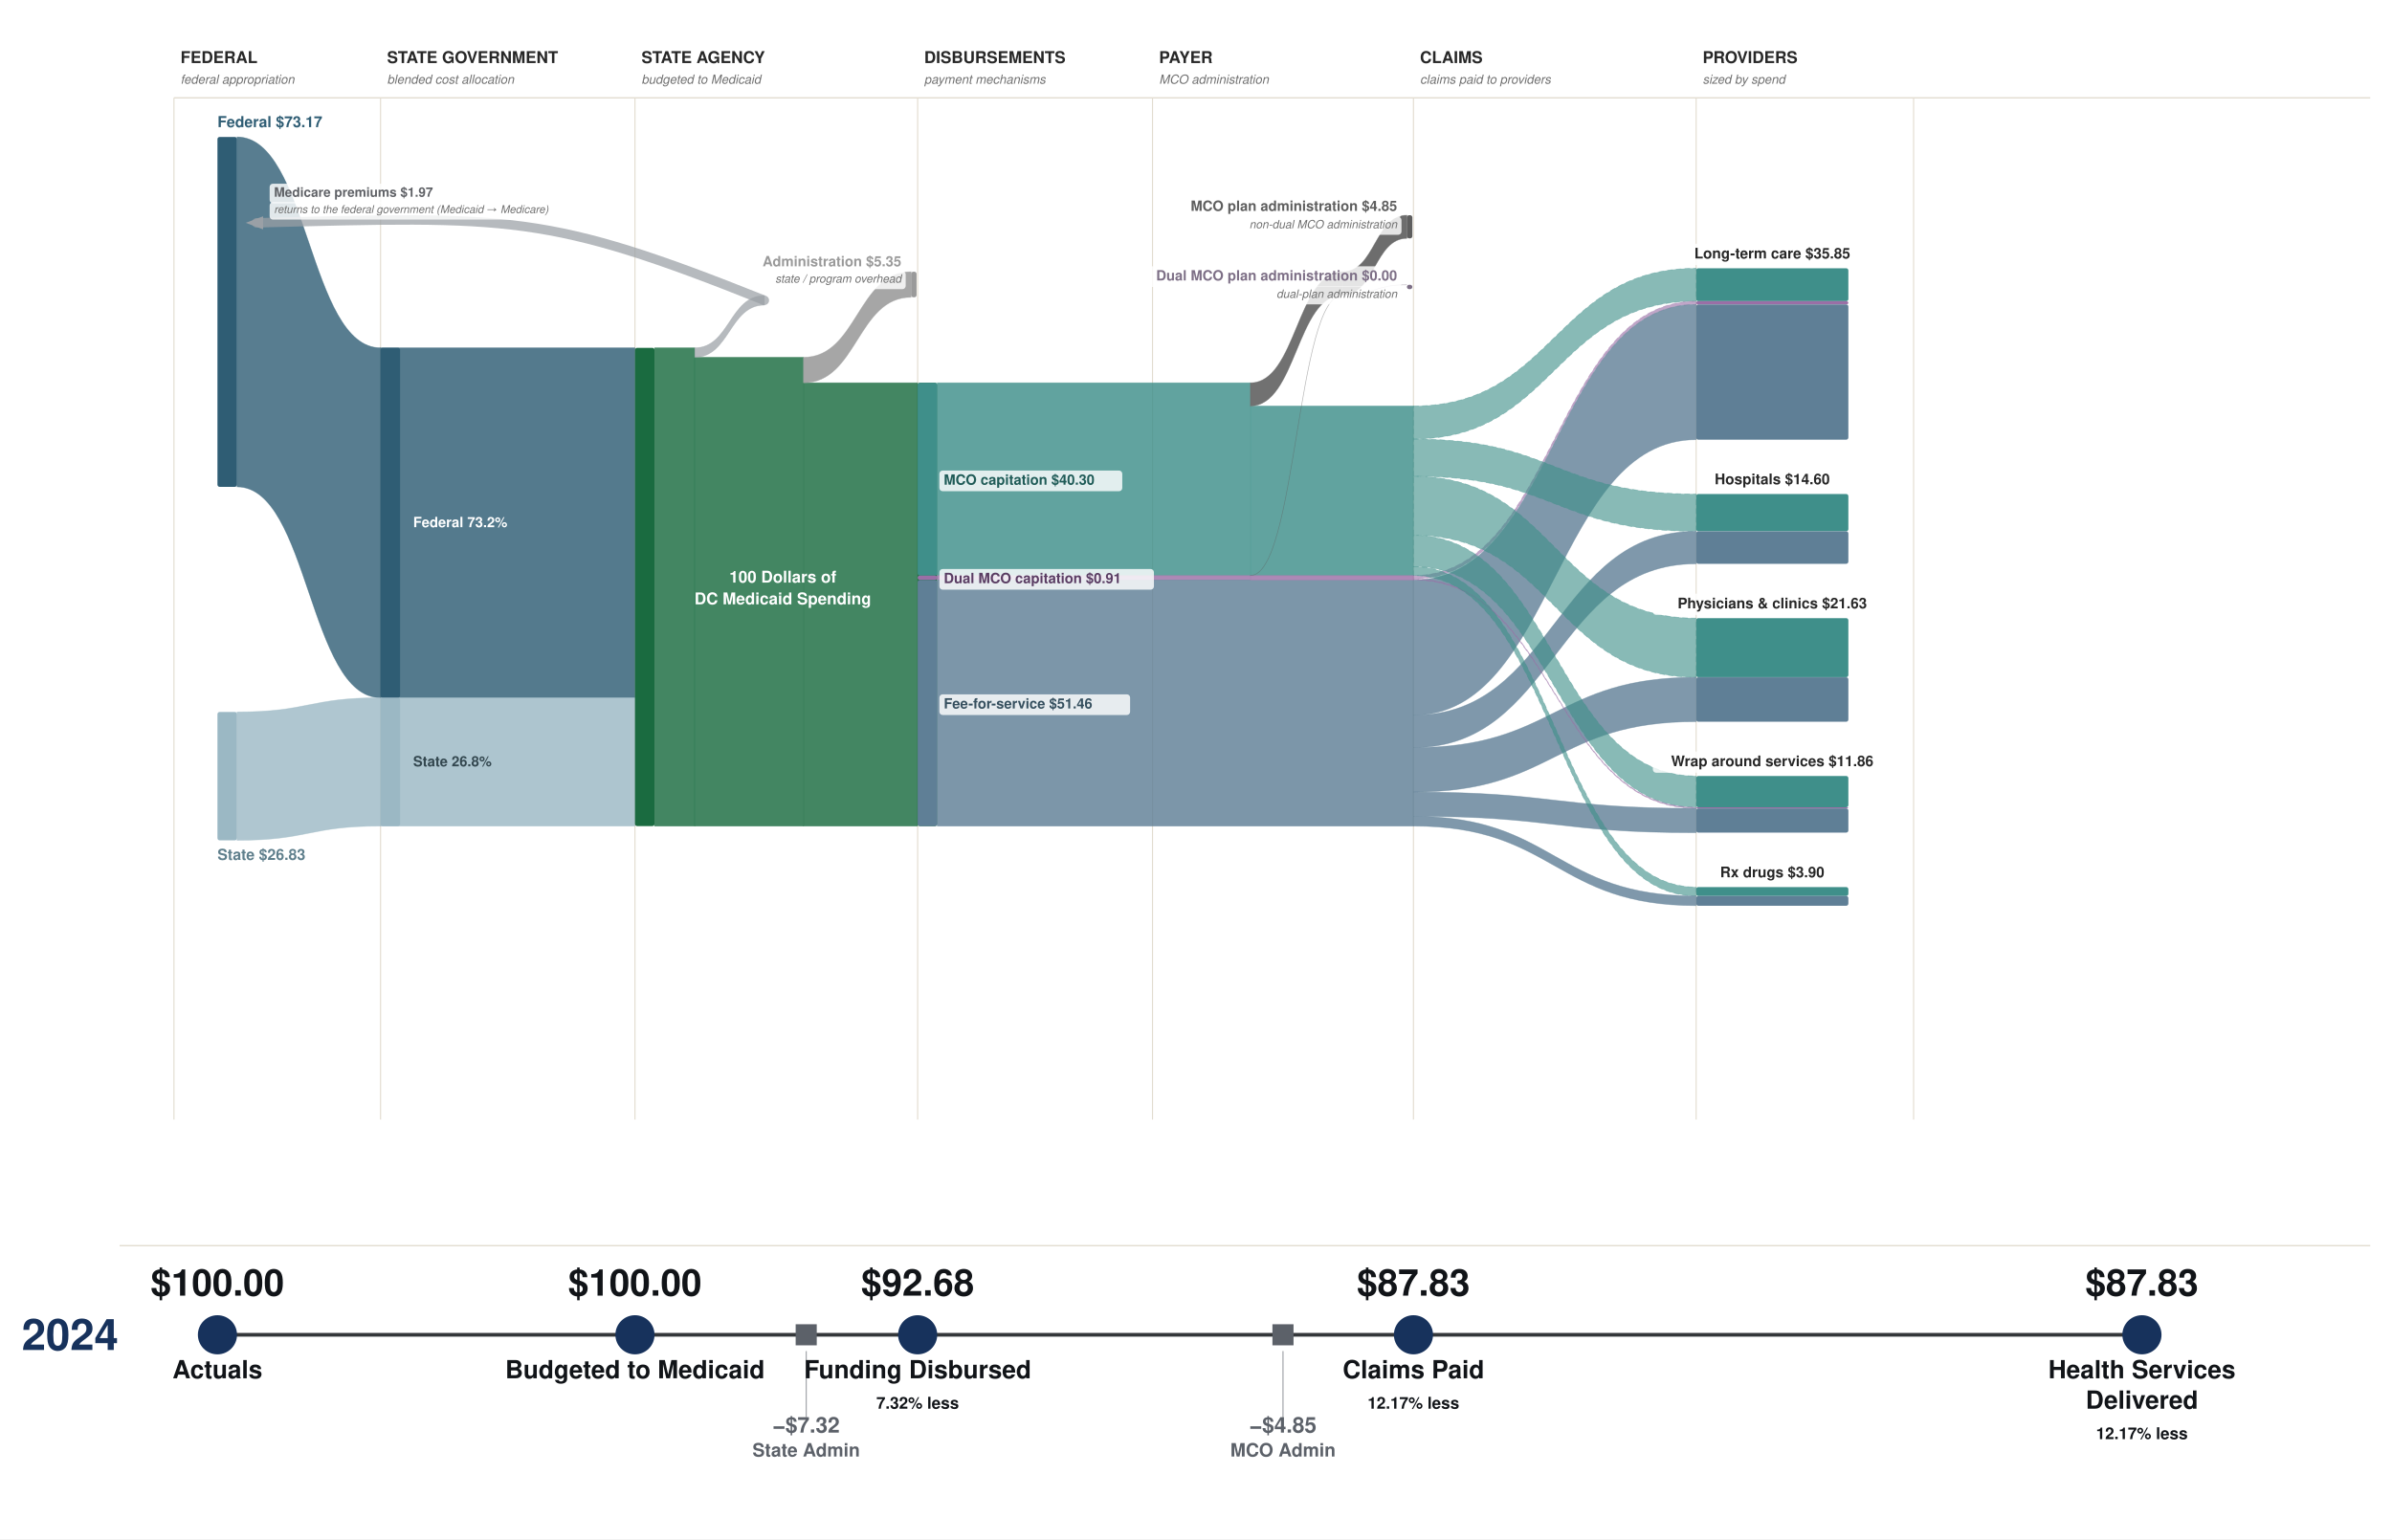
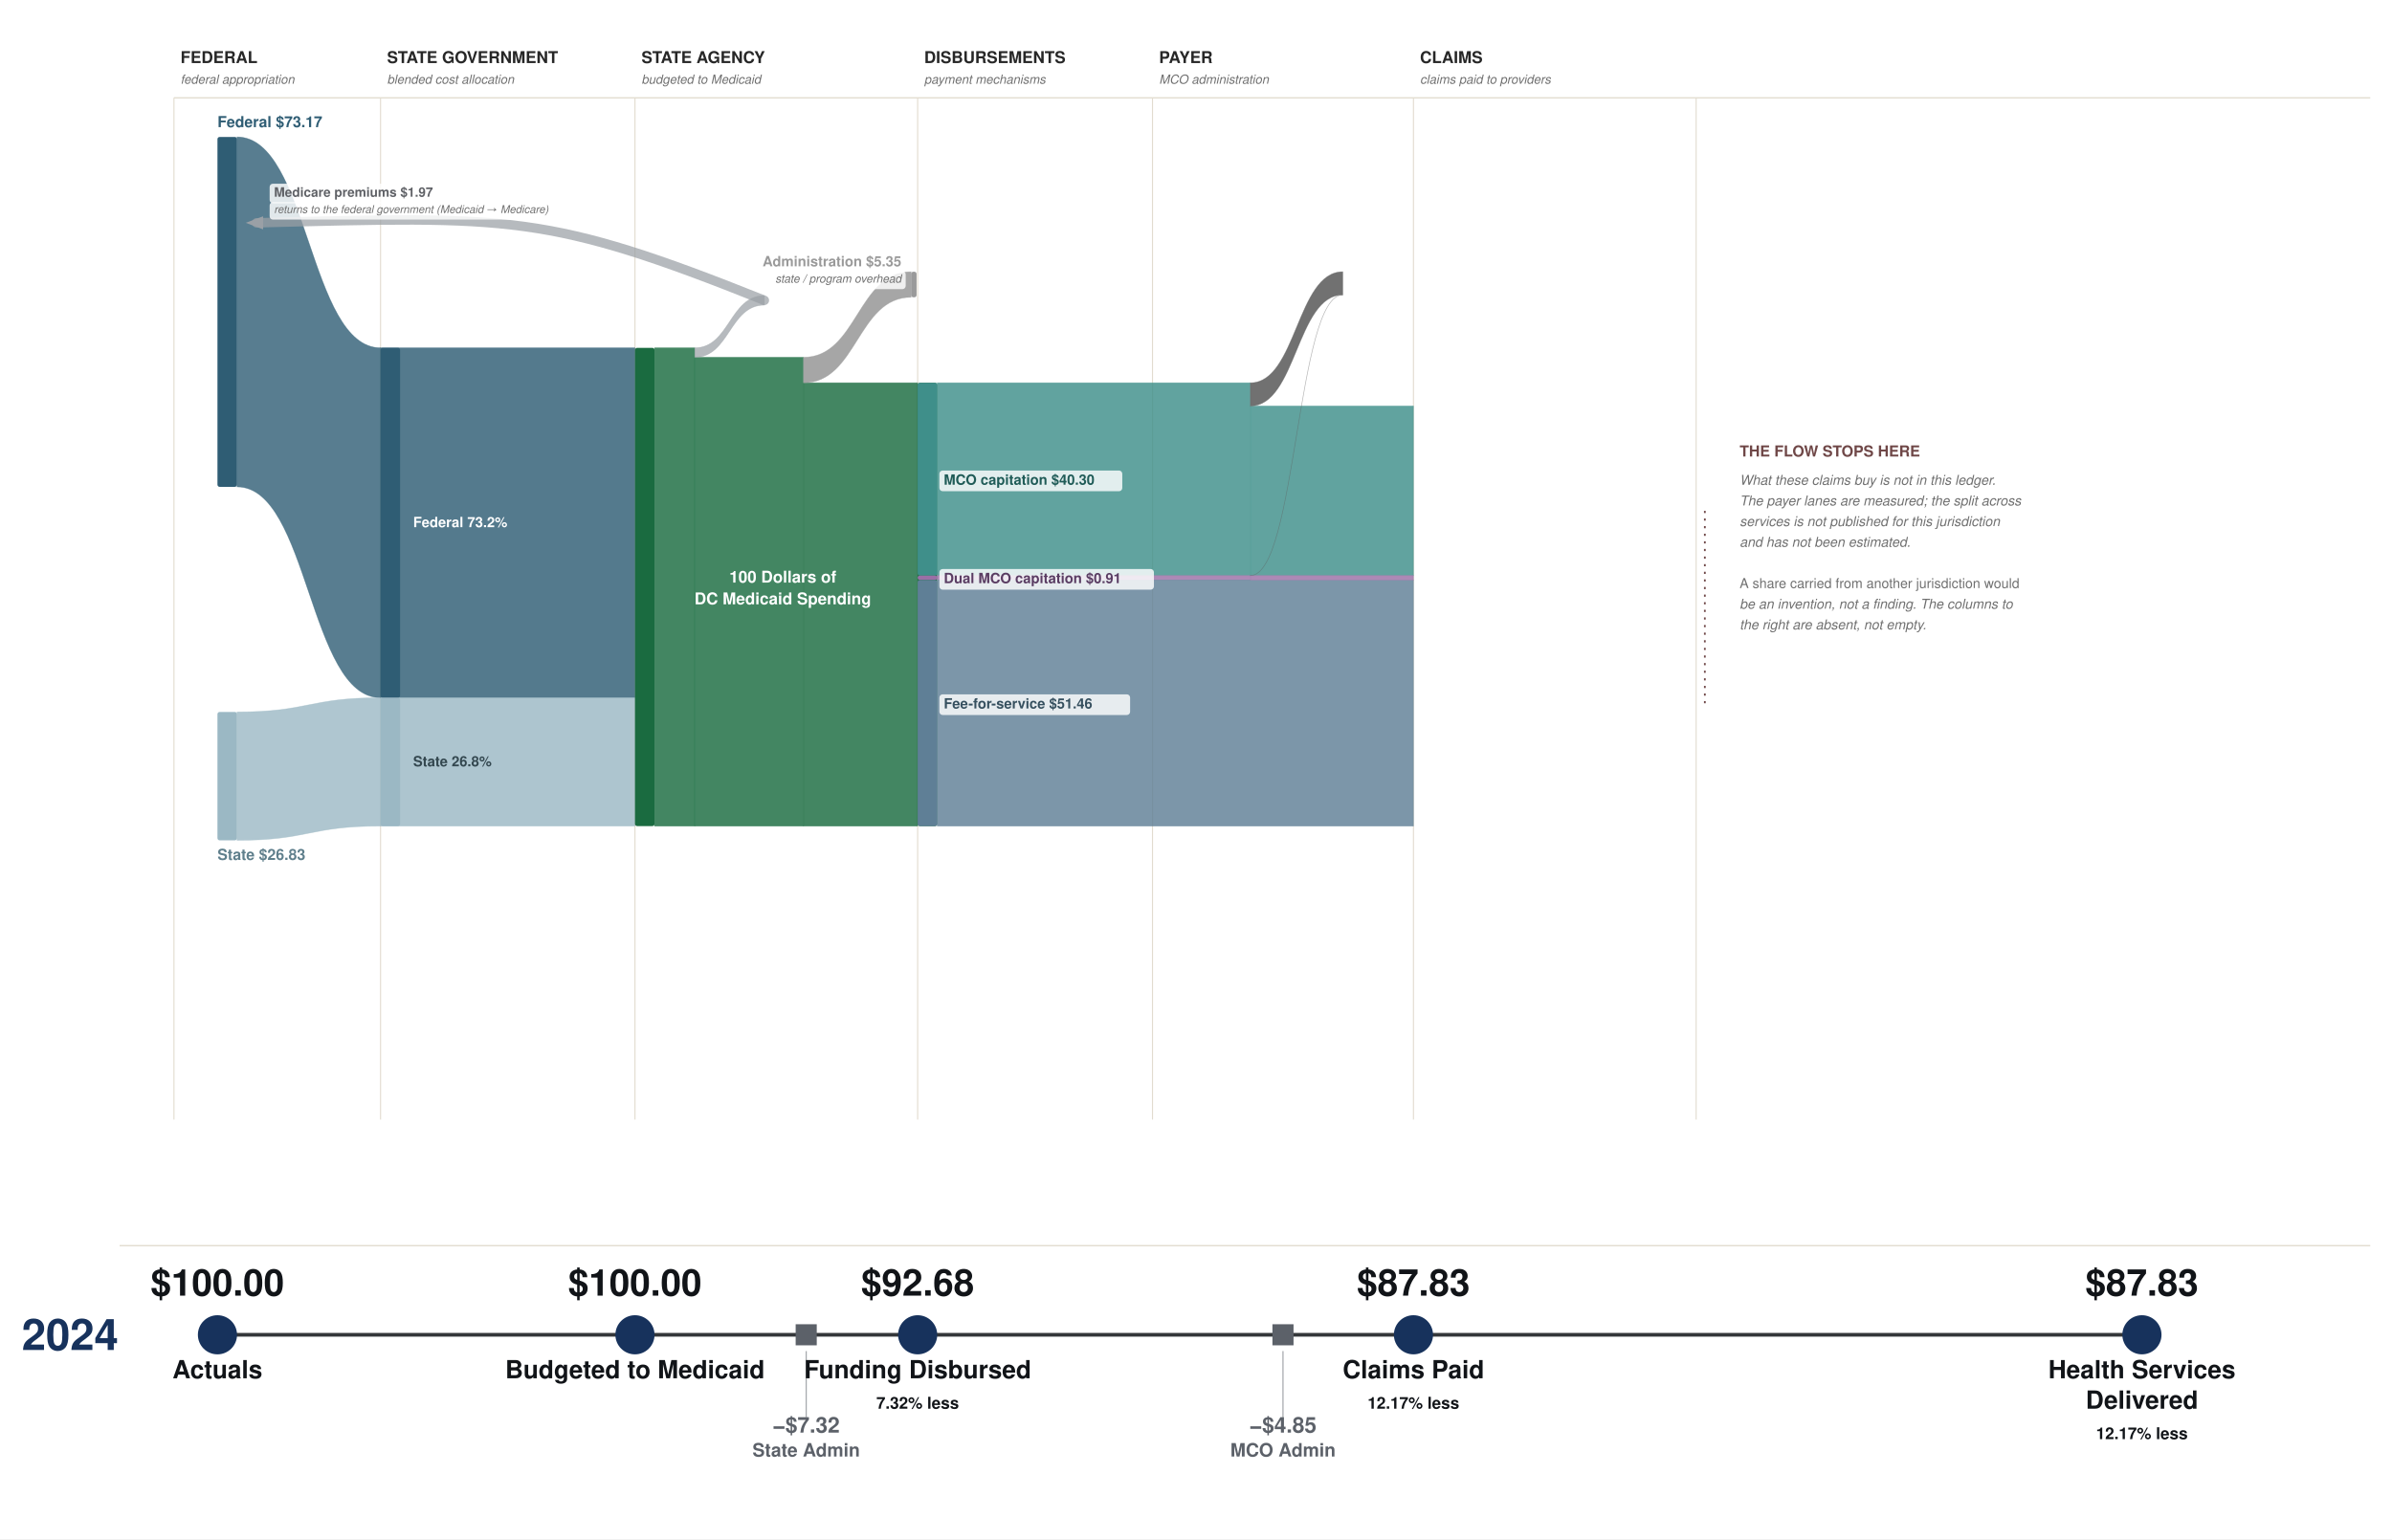
<svg xmlns="http://www.w3.org/2000/svg" viewBox="0 0 2200 1416" width="100%">
  <g id="baseline">
    <rect x="0" y="0" width="2200" height="1416" fill="#ffffff" />
    <text x="166.0" y="58.0" font-family="Segoe UI, Helvetica, Arial, sans-serif" font-size="15" fill="#272727" text-anchor="start" font-weight="bold">FEDERAL</text>
    <text x="166.0" y="77.0" font-family="Segoe UI, Helvetica, Arial, sans-serif" font-size="11.5" fill="#6f6f6f" text-anchor="start" font-weight="normal" font-style="italic">federal appropriation</text>
    <line x1="160" y1="90" x2="160" y2="1030" stroke="#e2dccf" stroke-width="1" />
    <text x="356.0" y="58.0" font-family="Segoe UI, Helvetica, Arial, sans-serif" font-size="15" fill="#272727" text-anchor="start" font-weight="bold">STATE GOVERNMENT</text>
    <text x="356.0" y="77.0" font-family="Segoe UI, Helvetica, Arial, sans-serif" font-size="11.5" fill="#6f6f6f" text-anchor="start" font-weight="normal" font-style="italic">blended cost allocation</text>
    <line x1="350" y1="90" x2="350" y2="1030" stroke="#e2dccf" stroke-width="1" />
    <text x="590.0" y="58.0" font-family="Segoe UI, Helvetica, Arial, sans-serif" font-size="15" fill="#272727" text-anchor="start" font-weight="bold">STATE AGENCY</text>
    <text x="590.0" y="77.0" font-family="Segoe UI, Helvetica, Arial, sans-serif" font-size="11.5" fill="#6f6f6f" text-anchor="start" font-weight="normal" font-style="italic">budgeted to Medicaid</text>
    <line x1="584" y1="90" x2="584" y2="1030" stroke="#e2dccf" stroke-width="1" />
    <text x="850.0" y="58.0" font-family="Segoe UI, Helvetica, Arial, sans-serif" font-size="15" fill="#272727" text-anchor="start" font-weight="bold">DISBURSEMENTS</text>
    <text x="850.0" y="77.0" font-family="Segoe UI, Helvetica, Arial, sans-serif" font-size="11.5" fill="#6f6f6f" text-anchor="start" font-weight="normal" font-style="italic">payment mechanisms</text>
    <line x1="844" y1="90" x2="844" y2="1030" stroke="#e2dccf" stroke-width="1" />
    <text x="1066.0" y="58.0" font-family="Segoe UI, Helvetica, Arial, sans-serif" font-size="15" fill="#272727" text-anchor="start" font-weight="bold">PAYER</text>
    <text x="1066.0" y="77.0" font-family="Segoe UI, Helvetica, Arial, sans-serif" font-size="11.5" fill="#6f6f6f" text-anchor="start" font-weight="normal" font-style="italic">MCO administration</text>
    <line x1="1060" y1="90" x2="1060" y2="1030" stroke="#e2dccf" stroke-width="1" />
    <text x="1306.0" y="58.0" font-family="Segoe UI, Helvetica, Arial, sans-serif" font-size="15" fill="#272727" text-anchor="start" font-weight="bold">CLAIMS</text>
    <text x="1306.0" y="77.0" font-family="Segoe UI, Helvetica, Arial, sans-serif" font-size="11.5" fill="#6f6f6f" text-anchor="start" font-weight="normal" font-style="italic">claims paid to providers</text>
    <line x1="1300" y1="90" x2="1300" y2="1030" stroke="#e2dccf" stroke-width="1" />
-     <text x="1566.0" y="58.0" font-family="Segoe UI, Helvetica, Arial, sans-serif" font-size="15" fill="#272727" text-anchor="start" font-weight="bold">PROVIDERS</text>
-     <text x="1566.0" y="77.0" font-family="Segoe UI, Helvetica, Arial, sans-serif" font-size="11.5" fill="#6f6f6f" text-anchor="start" font-weight="normal" font-style="italic">sized by spend</text>
    <line x1="1560" y1="90" x2="1560" y2="1030" stroke="#e2dccf" stroke-width="1" />
-     <line x1="1760" y1="90" x2="1760" y2="1030" stroke="#e2dccf" stroke-width="1" />
    <line x1="160" y1="90" x2="2180" y2="90" stroke="#e2dccf" stroke-width="1.2" />
    <rect x="200.0" y="126.0" width="18.0" height="321.9" rx="2" fill="#2f5d74" fill-opacity="1.0" />
    <rect x="200.0" y="655.0" width="18.0" height="118.1" rx="2" fill="#9bb8c4" fill-opacity="1.0" />
    <rect x="196.0" y="103.0" width="125.6" height="20.0" rx="3" fill="#ffffff" fill-opacity="0.82" />
    <text x="200.0" y="117.0" font-family="Segoe UI, Helvetica, Arial, sans-serif" font-size="14" fill="#2f5d74" text-anchor="start" font-weight="bold">Federal  $73.17</text>
    <rect x="196.0" y="777.1" width="109.9" height="20.0" rx="3" fill="#ffffff" fill-opacity="0.82" />
    <text x="200.0" y="791.1" font-family="Segoe UI, Helvetica, Arial, sans-serif" font-size="14" fill="#5f7f8c" text-anchor="start" font-weight="bold">State  $26.83</text>
-     <path d="M218.0,126.0 C284.0,126.0 284.0,320.0 350.0,320.0 L350.0,641.9 C284.0,641.9 284.0,447.9 218.0,447.9 Z" fill="#2f5d74" fill-opacity="0.8" stroke="#2f5d74" stroke-opacity="0.45" stroke-width="0.6" />
-     <path d="M218.0,655.0 C284.0,655.0 284.0,641.9 350.0,641.9 L350.0,760.0 C284.0,760.0 284.0,773.1 218.0,773.1 Z" fill="#9bb8c4" fill-opacity="0.8" stroke="#9bb8c4" stroke-opacity="0.45" stroke-width="0.6" />
-     <path d="M350.0,320.0 C467.0,320.0 467.0,320.0 584.0,320.0 L584.0,641.9 C467.0,641.9 467.0,641.9 350.0,641.9 Z" fill="#2f5d74" fill-opacity="0.82" stroke="#2f5d74" stroke-opacity="0.45" stroke-width="0.6" />
-     <path d="M350.0,641.9 C467.0,641.9 467.0,641.9 584.0,641.9 L584.0,760.0 C467.0,760.0 467.0,760.0 350.0,760.0 Z" fill="#9bb8c4" fill-opacity="0.82" stroke="#9bb8c4" stroke-opacity="0.45" stroke-width="0.6" />
+     <path d="M218.0,126.0 C284.0,126.0 284.0,320.0 350.0,320.0 L350.0,641.9 C284.0,641.9 284.0,447.9 218.0,447.9 Z" fill="#2f5d74" fill-opacity="0.8" stroke="#2f5d74" stroke-opacity="0.45" stroke-width="0.6" data-trace="federal" data-kind="source" data-val="73.1700" />
+     <path d="M218.0,655.0 C284.0,655.0 284.0,641.9 350.0,641.9 L350.0,760.0 C284.0,760.0 284.0,773.1 218.0,773.1 Z" fill="#9bb8c4" fill-opacity="0.8" stroke="#9bb8c4" stroke-opacity="0.45" stroke-width="0.6" data-trace="state" data-kind="source" data-val="26.8300" />
+     <path d="M350.0,320.0 C467.0,320.0 467.0,320.0 584.0,320.0 L584.0,641.9 C467.0,641.9 467.0,641.9 350.0,641.9 Z" fill="#2f5d74" fill-opacity="0.82" stroke="#2f5d74" stroke-opacity="0.45" stroke-width="0.6" data-trace="federal" data-kind="source" data-val="73.1700" />
+     <path d="M350.0,641.9 C467.0,641.9 467.0,641.9 584.0,641.9 L584.0,760.0 C467.0,760.0 467.0,760.0 350.0,760.0 Z" fill="#9bb8c4" fill-opacity="0.82" stroke="#9bb8c4" stroke-opacity="0.45" stroke-width="0.6" data-trace="state" data-kind="source" data-val="26.8300" />
    <rect x="350.0" y="320.0" width="18.0" height="321.9" rx="2" fill="#2f5d74" fill-opacity="1.0" />
    <rect x="350.0" y="641.9" width="18.0" height="118.1" rx="2" fill="#9bb8c4" fill-opacity="1.0" />
    <text x="380.0" y="485.0" font-family="Segoe UI, Helvetica, Arial, sans-serif" font-size="13" fill="#ffffff" text-anchor="start" font-weight="bold">Federal 73.2%</text>
    <text x="380.0" y="705.0" font-family="Segoe UI, Helvetica, Arial, sans-serif" font-size="13" fill="#33474f" text-anchor="start" font-weight="bold">State 26.8%</text>
    <rect x="584.0" y="320.0" width="18.0" height="440.0" rx="2" fill="#1a6b40" fill-opacity="1.0" />
    <path d="M602.0,320.0 C620.5,320.0 620.5,320.0 639.0,320.0 L639.0,760.0 C620.5,760.0 620.5,760.0 602.0,760.0 Z" fill="#1a6b40" fill-opacity="0.82" stroke="#1a6b40" stroke-opacity="0.45" stroke-width="0.6" />
    <path d="M639.0,328.7 C689.0,328.7 689.0,328.7 739.0,328.7 L739.0,760.0 C689.0,760.0 689.0,760.0 639.0,760.0 Z" fill="#1a6b40" fill-opacity="0.82" stroke="#1a6b40" stroke-opacity="0.45" stroke-width="0.6" />
    <path d="M739.0,352.2 C791.5,352.2 791.5,352.2 844.0,352.2 L844.0,760.0 C791.5,760.0 791.5,760.0 739.0,760.0 Z" fill="#1a6b40" fill-opacity="0.82" stroke="#1a6b40" stroke-opacity="0.45" stroke-width="0.6" />
-     <path d="M739.0,328.7 C788.5,328.7 788.5,250.0 838.0,250.0 L838.0,273.5 C788.5,273.5 788.5,352.2 739.0,352.2 Z" fill="#9a9a9a" fill-opacity="0.88" stroke="#9a9a9a" stroke-opacity="0.45" stroke-width="0.6" />
-     <rect x="838.0" y="250.0" width="5.0" height="23.5" rx="2" fill="#9a9a9a" fill-opacity="1.0" />
-     <rect x="672.1" y="232.0" width="160.9" height="19.0" rx="3" fill="#ffffff" fill-opacity="0.82" />
-     <text x="829.0" y="245.0" font-family="Segoe UI, Helvetica, Arial, sans-serif" font-size="13" fill="#9a9a9a" text-anchor="end" font-weight="bold">Administration  $5.35</text>
-     <rect x="683.9" y="249.5" width="149.1" height="16.5" rx="3" fill="#ffffff" fill-opacity="0.82" />
-     <text x="829.0" y="260.0" font-family="Segoe UI, Helvetica, Arial, sans-serif" font-size="10.5" fill="#6f6f6f" text-anchor="end" font-weight="normal" font-style="italic">state / program overhead</text>
-     <path d="M639.0,320.0 C671.0,320.0 671.0,272.0 703.0,272.0 L703.0,280.7 C671.0,280.7 671.0,328.7 639.0,328.7 Z" fill="#9aa0a6" fill-opacity="0.72" stroke="#9aa0a6" stroke-opacity="0.45" stroke-width="0.6" />
-     <path d="M703.0,276.3 C503.0,196.3 470,199 236,205" fill="none" stroke="#9aa0a6" stroke-width="8.7" stroke-opacity="0.72" stroke-linecap="round" />
+     <path d="M739.0,328.7 C788.5,328.7 788.5,250.0 838.0,250.0 L838.0,273.5 C788.5,273.5 788.5,352.2 739.0,352.2 Z" fill="#9a9a9a" fill-opacity="0.88" stroke="#9a9a9a" stroke-opacity="0.45" stroke-width="0.6" data-trace="admin" data-kind="peel" data-val="5.3522" />
+     <rect x="838.0" y="250.0" width="5.0" height="23.5" rx="2" fill="#9a9a9a" fill-opacity="1.0" data-trace="admin" data-kind="peel" data-val="5.3522" />
+     <rect x="672.1" y="232.0" width="160.9" height="19.0" rx="3" fill="#ffffff" fill-opacity="0.82" data-trace="admin" data-kind="peel" data-val="5.3522" />
+     <text x="829.0" y="245.0" font-family="Segoe UI, Helvetica, Arial, sans-serif" font-size="13" fill="#9a9a9a" text-anchor="end" font-weight="bold" data-trace="admin" data-kind="peel" data-val="5.3522">Administration  $5.35</text>
+     <rect x="683.9" y="249.5" width="149.1" height="16.5" rx="3" fill="#ffffff" fill-opacity="0.82" data-trace="admin" data-kind="peel" data-val="5.3522" />
+     <text x="829.0" y="260.0" font-family="Segoe UI, Helvetica, Arial, sans-serif" font-size="10.5" fill="#6f6f6f" text-anchor="end" font-weight="normal" font-style="italic" data-trace="admin" data-kind="peel" data-val="5.3522">state / program overhead</text>
+     <path d="M639.0,320.0 C671.0,320.0 671.0,272.0 703.0,272.0 L703.0,280.7 C671.0,280.7 671.0,328.7 639.0,328.7 Z" fill="#9aa0a6" fill-opacity="0.72" stroke="#9aa0a6" stroke-opacity="0.45" stroke-width="0.6" data-trace="medicare" data-kind="peel" data-val="1.9671" />
+     <path d="M703.0,276.3 C503.0,196.3 470,199 236,205" fill="none" stroke="#9aa0a6" stroke-width="8.7" stroke-opacity="0.72" stroke-linecap="round" data-trace="medicare" data-kind="peel" data-val="1.9671" />
    <path d="M226,205 l16,-6 l0,12 Z" fill="#9aa0a6" />
    <rect x="248.0" y="169.0" width="169.3" height="18.0" rx="3" fill="#ffffff" fill-opacity="0.82" />
    <text x="252.0" y="181.0" font-family="Segoe UI, Helvetica, Arial, sans-serif" font-size="12" fill="#5f6166" text-anchor="start" font-weight="bold">Medicare premiums  $1.97</text>
    <rect x="248.0" y="186.0" width="316.0" height="16.0" rx="3" fill="#ffffff" fill-opacity="0.82" />
    <text x="252.0" y="196.0" font-family="Segoe UI, Helvetica, Arial, sans-serif" font-size="10" fill="#6f6f6f" text-anchor="start" font-weight="normal" font-style="italic">returns to the federal government (Medicaid → Medicare)</text>
    <rect x="844.0" y="352.2" width="18.0" height="407.8" rx="2" fill="#1a6b40" fill-opacity="1.0" />
    <text x="720.0" y="536.0" font-family="Segoe UI, Helvetica, Arial, sans-serif" font-size="15" fill="#ffffff" text-anchor="middle" font-weight="bold">100 Dollars of</text>
    <text x="720.0" y="556.0" font-family="Segoe UI, Helvetica, Arial, sans-serif" font-size="15" fill="#ffffff" text-anchor="middle" font-weight="bold">DC Medicaid Spending</text>
-     <path d="M862.0,352.2 C1006.0,352.2 1006.0,352.2 1150.0,352.2 L1150.0,529.5 C1006.0,529.5 1006.0,529.5 862.0,529.5 Z" fill="#3f8f8a" fill-opacity="0.82" stroke="#3f8f8a" stroke-opacity="0.45" stroke-width="0.6" />
-     <path d="M862.0,529.5 C1006.0,529.5 1006.0,529.5 1150.0,529.5 L1150.0,533.6 C1006.0,533.6 1006.0,533.6 862.0,533.6 Z" fill="#9a6fa6" fill-opacity="0.82" stroke="#9a6fa6" stroke-opacity="0.45" stroke-width="0.6" />
-     <path d="M862.0,533.6 C1081.0,533.6 1081.0,533.6 1300.0,533.6 L1300.0,760.0 C1081.0,760.0 1081.0,760.0 862.0,760.0 Z" fill="#5f7f96" fill-opacity="0.82" stroke="#5f7f96" stroke-opacity="0.45" stroke-width="0.6" />
+     <path d="M862.0,352.2 C1006.0,352.2 1006.0,352.2 1150.0,352.2 L1150.0,529.5 C1006.0,529.5 1006.0,529.5 862.0,529.5 Z" fill="#3f8f8a" fill-opacity="0.82" stroke="#3f8f8a" stroke-opacity="0.45" stroke-width="0.6" data-trace="mco" data-kind="payer" data-val="40.3019" />
+     <path d="M862.0,529.5 C1006.0,529.5 1006.0,529.5 1150.0,529.5 L1150.0,533.6 C1006.0,533.6 1006.0,533.6 862.0,533.6 Z" fill="#9a6fa6" fill-opacity="0.82" stroke="#9a6fa6" stroke-opacity="0.45" stroke-width="0.6" data-trace="dual" data-kind="payer" data-val="0.9149" />
+     <path d="M862.0,533.6 C1081.0,533.6 1081.0,533.6 1300.0,533.6 L1300.0,760.0 C1081.0,760.0 1081.0,760.0 862.0,760.0 Z" fill="#5f7f96" fill-opacity="0.82" stroke="#5f7f96" stroke-opacity="0.45" stroke-width="0.6" data-trace="ffs" data-kind="payer" data-val="51.4639" />
    <rect x="844.0" y="352.2" width="18.0" height="177.3" rx="2" fill="#3f8f8a" fill-opacity="1.0" />
    <rect x="844.0" y="529.5" width="18.0" height="4.0" rx="2" fill="#9a6fa6" fill-opacity="1.0" />
    <rect x="844.0" y="533.6" width="18.0" height="226.4" rx="2" fill="#5f7f96" fill-opacity="1.0" />
    <rect x="864.0" y="432.9" width="168.2" height="19.0" rx="3" fill="#ffffff" fill-opacity="0.82" />
    <text x="868.0" y="445.9" font-family="Segoe UI, Helvetica, Arial, sans-serif" font-size="13" fill="#1f5b57" text-anchor="start" font-weight="bold">MCO capitation  $40.30</text>
    <rect x="864.0" y="523.5" width="197.3" height="19.0" rx="3" fill="#ffffff" fill-opacity="0.82" />
    <text x="868.0" y="536.5" font-family="Segoe UI, Helvetica, Arial, sans-serif" font-size="13" fill="#5a3d63" text-anchor="start" font-weight="bold">Dual MCO capitation  $0.91</text>
    <rect x="864.0" y="638.8" width="175.4" height="19.0" rx="3" fill="#ffffff" fill-opacity="0.82" />
    <text x="868.0" y="651.8" font-family="Segoe UI, Helvetica, Arial, sans-serif" font-size="13" fill="#36505f" text-anchor="start" font-weight="bold">Fee-for-service  $51.46</text>
-     <path d="M1150.0,373.5 C1225.0,373.5 1225.0,373.5 1300.0,373.5 L1300.0,529.5 C1225.0,529.5 1225.0,529.5 1150.0,529.5 Z" fill="#3f8f8a" fill-opacity="0.82" stroke="#3f8f8a" stroke-opacity="0.45" stroke-width="0.6" />
-     <path d="M1150.0,529.5 C1225.0,529.5 1225.0,529.5 1300.0,529.5 L1300.0,533.6 C1225.0,533.6 1225.0,533.6 1150.0,533.6 Z" fill="#9a6fa6" fill-opacity="0.82" stroke="#9a6fa6" stroke-opacity="0.45" stroke-width="0.6" />
-     <path d="M1150.0,352.2 C1192.5,352.2 1192.5,250.0 1235.0,250.0 L1235.0,271.3 C1192.5,271.3 1192.5,373.5 1150.0,373.5 Z" fill="#5e5e5e" fill-opacity="0.88" stroke="#5e5e5e" stroke-opacity="0.45" stroke-width="0.6" />
-     <path d="M1150.0,529.5 C1192.5,529.5 1192.5,271.3 1235.0,271.3 L1235.0,271.3 C1192.5,271.3 1192.5,529.5 1150.0,529.5 Z" fill="#5e5e5e" fill-opacity="0.88" stroke="#5e5e5e" stroke-opacity="0.45" stroke-width="0.6" />
-     <path d="M1235.0,250.0 C1264.5,250.0 1264.5,198.0 1294.0,198.0 L1294.0,219.3 C1264.5,219.3 1264.5,271.3 1235.0,271.3 Z" fill="#5e5e5e" fill-opacity="0.9" stroke="#5e5e5e" stroke-opacity="0.45" stroke-width="0.6" />
-     <rect x="1294.0" y="198.0" width="5.0" height="21.3" rx="2" fill="#5e5e5e" fill-opacity="1.0" />
-     <rect x="1062.6" y="181.0" width="226.4" height="19.0" rx="3" fill="#ffffff" fill-opacity="0.82" />
-     <text x="1285.0" y="194.0" font-family="Segoe UI, Helvetica, Arial, sans-serif" font-size="13" fill="#5e5e5e" text-anchor="end" font-weight="bold">MCO plan administration  $4.85</text>
-     <rect x="1122.2" y="199.5" width="166.8" height="16.5" rx="3" fill="#ffffff" fill-opacity="0.82" />
-     <text x="1285.0" y="210.0" font-family="Segoe UI, Helvetica, Arial, sans-serif" font-size="10.5" fill="#6f6f6f" text-anchor="end" font-weight="normal" font-style="italic">non-dual MCO administration</text>
-     <path d="M1235.0,271.3 C1264.5,271.3 1264.5,262.0 1294.0,262.0 L1294.0,262.0 C1264.5,262.0 1264.5,271.3 1235.0,271.3 Z" fill="#7d6f86" fill-opacity="0.92" stroke="#7d6f86" stroke-opacity="0.45" stroke-width="0.6" />
-     <rect x="1294.0" y="262.0" width="5.0" height="4.0" rx="2" fill="#7d6f86" fill-opacity="1.0" />
-     <rect x="1026.2" y="245.0" width="262.8" height="19.0" rx="3" fill="#ffffff" fill-opacity="0.82" />
-     <text x="1285.0" y="258.0" font-family="Segoe UI, Helvetica, Arial, sans-serif" font-size="13" fill="#7d6f86" text-anchor="end" font-weight="bold">Dual MCO plan administration  $0.00</text>
-     <rect x="1139.9" y="263.5" width="149.1" height="16.5" rx="3" fill="#ffffff" fill-opacity="0.82" />
-     <text x="1285.0" y="274.0" font-family="Segoe UI, Helvetica, Arial, sans-serif" font-size="10.5" fill="#6f6f6f" text-anchor="end" font-weight="normal" font-style="italic">dual-plan administration</text>
-     <path d="M1300.0,373.5 C1430.0,373.5 1430.0,246.8 1560.0,246.8 L1560.0,277.1 C1430.0,277.1 1430.0,403.9 1300.0,403.9 Z" fill="#3f8f8a" fill-opacity="0.62" stroke="#3f8f8a" stroke-opacity="0.45" stroke-width="0.6" stroke-dasharray="5 3" />
-     <path d="M1300.0,529.5 C1430.0,529.5 1430.0,277.1 1560.0,277.1 L1560.0,280.1 C1430.0,280.1 1430.0,532.6 1300.0,532.6 Z" fill="#9a6fa6" fill-opacity="0.62" stroke="#9a6fa6" stroke-opacity="0.45" stroke-width="0.6" stroke-dasharray="5 3" />
-     <path d="M1300.0,533.6 C1430.0,533.6 1430.0,280.1 1560.0,280.1 L1560.0,404.5 C1430.0,404.5 1430.0,658.0 1300.0,658.0 Z" fill="#5f7f96" fill-opacity="0.8" stroke="#5f7f96" stroke-opacity="0.45" stroke-width="0.6" />
-     <path d="M1300.0,403.9 C1430.0,403.9 1430.0,454.5 1560.0,454.5 L1560.0,488.8 C1430.0,488.8 1430.0,438.2 1300.0,438.2 Z" fill="#3f8f8a" fill-opacity="0.62" stroke="#3f8f8a" stroke-opacity="0.45" stroke-width="0.6" stroke-dasharray="5 3" />
-     <path d="M1300.0,658.0 C1430.0,658.0 1430.0,488.8 1560.0,488.8 L1560.0,518.7 C1430.0,518.7 1430.0,687.8 1300.0,687.8 Z" fill="#5f7f96" fill-opacity="0.8" stroke="#5f7f96" stroke-opacity="0.45" stroke-width="0.6" />
-     <path d="M1300.0,438.2 C1430.0,438.2 1430.0,568.7 1560.0,568.7 L1560.0,623.1 C1430.0,623.1 1430.0,492.5 1300.0,492.5 Z" fill="#3f8f8a" fill-opacity="0.62" stroke="#3f8f8a" stroke-opacity="0.45" stroke-width="0.6" stroke-dasharray="5 3" />
-     <path d="M1300.0,687.8 C1430.0,687.8 1430.0,623.1 1560.0,623.1 L1560.0,663.9 C1430.0,663.9 1430.0,728.7 1300.0,728.7 Z" fill="#5f7f96" fill-opacity="0.8" stroke="#5f7f96" stroke-opacity="0.45" stroke-width="0.6" />
-     <path d="M1300.0,492.5 C1430.0,492.5 1430.0,713.9 1560.0,713.9 L1560.0,742.7 C1430.0,742.7 1430.0,521.3 1300.0,521.3 Z" fill="#3f8f8a" fill-opacity="0.62" stroke="#3f8f8a" stroke-opacity="0.45" stroke-width="0.6" stroke-dasharray="5 3" />
-     <path d="M1300.0,532.6 C1430.0,532.6 1430.0,742.7 1560.0,742.7 L1560.0,743.7 C1430.0,743.7 1430.0,533.6 1300.0,533.6 Z" fill="#9a6fa6" fill-opacity="0.62" stroke="#9a6fa6" stroke-opacity="0.45" stroke-width="0.6" stroke-dasharray="5 3" />
-     <path d="M1300.0,728.7 C1430.0,728.7 1430.0,743.7 1560.0,743.7 L1560.0,766.1 C1430.0,766.1 1430.0,751.0 1300.0,751.0 Z" fill="#5f7f96" fill-opacity="0.8" stroke="#5f7f96" stroke-opacity="0.45" stroke-width="0.6" />
-     <path d="M1300.0,521.3 C1430.0,521.3 1430.0,816.1 1560.0,816.1 L1560.0,824.3 C1430.0,824.3 1430.0,529.5 1300.0,529.5 Z" fill="#3f8f8a" fill-opacity="0.62" stroke="#3f8f8a" stroke-opacity="0.45" stroke-width="0.6" stroke-dasharray="5 3" />
-     <path d="M1300.0,751.0 C1430.0,751.0 1430.0,824.3 1560.0,824.3 L1560.0,833.2 C1430.0,833.2 1430.0,760.0 1300.0,760.0 Z" fill="#5f7f96" fill-opacity="0.8" stroke="#5f7f96" stroke-opacity="0.45" stroke-width="0.6" />
-     <rect x="1560.0" y="246.8" width="140.0" height="30.3" rx="2" fill="#3f8f8a" fill-opacity="1.0" />
-     <rect x="1560.0" y="277.1" width="140.0" height="3.0" rx="2" fill="#9a6fa6" fill-opacity="1.0" />
-     <rect x="1560.0" y="280.1" width="140.0" height="124.4" rx="2" fill="#5f7f96" fill-opacity="1.0" />
-     <rect x="1542.8" y="224.3" width="174.3" height="19.5" rx="3" fill="#ffffff" fill-opacity="0.82" />
-     <text x="1630.0" y="237.8" font-family="Segoe UI, Helvetica, Arial, sans-serif" font-size="13.5" fill="#272727" text-anchor="middle" font-weight="bold">Long-term care  $35.85</text>
-     <rect x="1560.0" y="454.5" width="140.0" height="34.3" rx="2" fill="#3f8f8a" fill-opacity="1.0" />
-     <rect x="1560.0" y="488.8" width="140.0" height="0.0" rx="2" fill="#9a6fa6" fill-opacity="1.0" />
-     <rect x="1560.0" y="488.8" width="140.0" height="29.9" rx="2" fill="#5f7f96" fill-opacity="1.0" />
-     <rect x="1561.7" y="432.0" width="136.5" height="19.5" rx="3" fill="#ffffff" fill-opacity="0.82" />
-     <text x="1630.0" y="445.5" font-family="Segoe UI, Helvetica, Arial, sans-serif" font-size="13.5" fill="#272727" text-anchor="middle" font-weight="bold">Hospitals  $14.60</text>
-     <rect x="1560.0" y="568.7" width="140.0" height="54.3" rx="2" fill="#3f8f8a" fill-opacity="1.0" />
-     <rect x="1560.0" y="623.1" width="140.0" height="0.0" rx="2" fill="#9a6fa6" fill-opacity="1.0" />
-     <rect x="1560.0" y="623.1" width="140.0" height="40.9" rx="2" fill="#5f7f96" fill-opacity="1.0" />
-     <rect x="1520.2" y="546.2" width="219.7" height="19.5" rx="3" fill="#ffffff" fill-opacity="0.82" />
-     <text x="1630.0" y="559.7" font-family="Segoe UI, Helvetica, Arial, sans-serif" font-size="13.5" fill="#272727" text-anchor="middle" font-weight="bold">Physicians &amp; clinics  $21.63</text>
-     <rect x="1560.0" y="713.9" width="140.0" height="28.8" rx="2" fill="#3f8f8a" fill-opacity="1.0" />
-     <rect x="1560.0" y="742.7" width="140.0" height="1.0" rx="2" fill="#9a6fa6" fill-opacity="1.0" />
-     <rect x="1560.0" y="743.7" width="140.0" height="22.3" rx="2" fill="#5f7f96" fill-opacity="1.0" />
-     <rect x="1520.2" y="691.4" width="219.7" height="19.5" rx="3" fill="#ffffff" fill-opacity="0.82" />
-     <text x="1630.0" y="704.9" font-family="Segoe UI, Helvetica, Arial, sans-serif" font-size="13.5" fill="#272727" text-anchor="middle" font-weight="bold">Wrap around services  $11.86</text>
-     <rect x="1560.0" y="816.1" width="140.0" height="8.2" rx="2" fill="#3f8f8a" fill-opacity="1.0" />
-     <rect x="1560.0" y="824.3" width="140.0" height="0.0" rx="2" fill="#9a6fa6" fill-opacity="1.0" />
-     <rect x="1560.0" y="824.3" width="140.0" height="9.0" rx="2" fill="#5f7f96" fill-opacity="1.0" />
-     <rect x="1569.3" y="793.6" width="121.4" height="19.5" rx="3" fill="#ffffff" fill-opacity="0.82" />
-     <text x="1630.0" y="807.1" font-family="Segoe UI, Helvetica, Arial, sans-serif" font-size="13.5" fill="#272727" text-anchor="middle" font-weight="bold">Rx drugs  $3.90</text>
+     <path d="M1150.0,373.5 C1225.0,373.5 1225.0,373.5 1300.0,373.5 L1300.0,529.5 C1225.0,529.5 1225.0,529.5 1150.0,529.5 Z" fill="#3f8f8a" fill-opacity="0.82" stroke="#3f8f8a" stroke-opacity="0.45" stroke-width="0.6" data-trace="mco" data-kind="payer" data-val="35.4529" />
+     <path d="M1150.0,529.5 C1225.0,529.5 1225.0,529.5 1300.0,529.5 L1300.0,533.6 C1225.0,533.6 1225.0,533.6 1150.0,533.6 Z" fill="#9a6fa6" fill-opacity="0.82" stroke="#9a6fa6" stroke-opacity="0.45" stroke-width="0.6" data-trace="dual" data-kind="payer" data-val="0.9149" />
+     <path d="M1150.0,352.2 C1192.5,352.2 1192.5,250.0 1235.0,250.0 L1235.0,271.3 C1192.5,271.3 1192.5,373.5 1150.0,373.5 Z" fill="#5e5e5e" fill-opacity="0.88" stroke="#5e5e5e" stroke-opacity="0.45" stroke-width="0.6" data-trace="mco" data-kind="payer" data-also="retention_mco" data-val="4.8490" />
+     <path d="M1150.0,529.5 C1192.5,529.5 1192.5,271.3 1235.0,271.3 L1235.0,271.3 C1192.5,271.3 1192.5,529.5 1150.0,529.5 Z" fill="#5e5e5e" fill-opacity="0.88" stroke="#5e5e5e" stroke-opacity="0.45" stroke-width="0.6" data-trace="dual" data-kind="payer" data-also="retention_dual" data-val="0.0000" />
+     <text x="1600.0" y="420.0" font-family="Segoe UI, Helvetica, Arial, sans-serif" font-size="14" fill="#6f4747" text-anchor="start" font-weight="bold">THE FLOW STOPS HERE</text>
+     <text x="1600.0" y="446.0" font-family="Segoe UI, Helvetica, Arial, sans-serif" font-size="12.5" fill="#6f6f6f" text-anchor="start" font-weight="normal" font-style="italic">What these claims buy is not in this ledger.</text>
+     <text x="1600.0" y="465.0" font-family="Segoe UI, Helvetica, Arial, sans-serif" font-size="12.5" fill="#6f6f6f" text-anchor="start" font-weight="normal" font-style="italic">The payer lanes are measured; the split across</text>
+     <text x="1600.0" y="484.0" font-family="Segoe UI, Helvetica, Arial, sans-serif" font-size="12.5" fill="#6f6f6f" text-anchor="start" font-weight="normal" font-style="italic">services is not published for this jurisdiction</text>
+     <text x="1600.0" y="503.0" font-family="Segoe UI, Helvetica, Arial, sans-serif" font-size="12.5" fill="#6f6f6f" text-anchor="start" font-weight="normal" font-style="italic">and has not been estimated.</text>
+     <text x="1600.0" y="522.0" font-family="Segoe UI, Helvetica, Arial, sans-serif" font-size="12.5" fill="#6f6f6f" text-anchor="start" font-weight="normal" font-style="italic" />
+     <text x="1600.0" y="541.0" font-family="Segoe UI, Helvetica, Arial, sans-serif" font-size="12.5" fill="#6f6f6f" text-anchor="start" font-weight="normal">A share carried from another jurisdiction would</text>
+     <text x="1600.0" y="560.0" font-family="Segoe UI, Helvetica, Arial, sans-serif" font-size="12.5" fill="#6f6f6f" text-anchor="start" font-weight="normal" font-style="italic">be an invention, not a finding. The columns to</text>
+     <text x="1600.0" y="579.0" font-family="Segoe UI, Helvetica, Arial, sans-serif" font-size="12.5" fill="#6f6f6f" text-anchor="start" font-weight="normal" font-style="italic">the right are absent, not empty.</text>
+     <path d="M1568.0,470.0 L1568.0,650.0" stroke="#6f4747" stroke-width="1.6" stroke-dasharray="2 5" fill="none" />
    <line x1="110" y1="1146" x2="2180" y2="1146" stroke="#e2dccf" stroke-width="1.2" />
    <line x1="200" y1="1228.0" x2="1970" y2="1228.0" stroke="#111418" stroke-width="3.4" stroke-opacity="0.85" />
    <text x="20.0" y="1242.0" font-family="Segoe UI, Helvetica, Arial, sans-serif" font-size="40" fill="#17325c" text-anchor="start" font-weight="bold">2024</text>
-     <rect x="731.8" y="1218.3" width="19.4" height="19.4" fill="#5c6169" />
-     <line x1="741.5" y1="1243.0" x2="741.5" y2="1304.0" stroke="#5c6169" stroke-width="1.1" stroke-opacity="0.55" />
-     <text x="741.5" y="1318.0" font-family="Segoe UI, Helvetica, Arial, sans-serif" font-size="20" fill="#5c6169" text-anchor="middle" font-weight="bold">−$7.32</text>
-     <text x="741.5" y="1340.0" font-family="Segoe UI, Helvetica, Arial, sans-serif" font-size="17" fill="#5c6169" text-anchor="middle" font-weight="bold">State Admin</text>
-     <rect x="1170.3" y="1218.3" width="19.4" height="19.4" fill="#5c6169" />
-     <line x1="1180.0" y1="1243.0" x2="1180.0" y2="1304.0" stroke="#5c6169" stroke-width="1.1" stroke-opacity="0.55" />
-     <text x="1180.0" y="1318.0" font-family="Segoe UI, Helvetica, Arial, sans-serif" font-size="20" fill="#5c6169" text-anchor="middle" font-weight="bold">−$4.85</text>
-     <text x="1180.0" y="1340.0" font-family="Segoe UI, Helvetica, Arial, sans-serif" font-size="17" fill="#5c6169" text-anchor="middle" font-weight="bold">MCO Admin</text>
-     <circle cx="200" cy="1228.0" r="18.0" fill="#17325c" />
+     <rect x="731.8" y="1218.3" width="19.4" height="19.4" fill="#5c6169" data-trace="State Admin" data-kind="group" data-val="7.3200" />
+     <line x1="741.5" y1="1243.0" x2="741.5" y2="1304.0" stroke="#5c6169" stroke-width="1.1" stroke-opacity="0.55" data-trace="State Admin" data-kind="group" data-val="7.3200" />
+     <text x="741.5" y="1318.0" font-family="Segoe UI, Helvetica, Arial, sans-serif" font-size="20" fill="#5c6169" text-anchor="middle" font-weight="bold" data-trace="State Admin" data-kind="group" data-val="7.3200">−$7.32</text>
+     <text x="741.5" y="1340.0" font-family="Segoe UI, Helvetica, Arial, sans-serif" font-size="17" fill="#5c6169" text-anchor="middle" font-weight="bold" data-trace="State Admin" data-kind="group" data-val="7.3200">State Admin</text>
+     <rect x="1170.3" y="1218.3" width="19.4" height="19.4" fill="#5c6169" data-trace="MCO Admin" data-kind="group" data-val="4.8500" />
+     <line x1="1180.0" y1="1243.0" x2="1180.0" y2="1304.0" stroke="#5c6169" stroke-width="1.1" stroke-opacity="0.55" data-trace="MCO Admin" data-kind="group" data-val="4.8500" />
+     <text x="1180.0" y="1318.0" font-family="Segoe UI, Helvetica, Arial, sans-serif" font-size="20" fill="#5c6169" text-anchor="middle" font-weight="bold" data-trace="MCO Admin" data-kind="group" data-val="4.8500">−$4.85</text>
+     <text x="1180.0" y="1340.0" font-family="Segoe UI, Helvetica, Arial, sans-serif" font-size="17" fill="#5c6169" text-anchor="middle" font-weight="bold" data-trace="MCO Admin" data-kind="group" data-val="4.8500">MCO Admin</text>
+     <circle cx="200" cy="1228.0" r="18.0" fill="#17325c" data-trace="$100 Medicaid" data-kind="anchor" data-val="100.0000" />
    <text x="200.0" y="1192.0" font-family="Segoe UI, Helvetica, Arial, sans-serif" font-size="34" fill="#111418" text-anchor="middle" font-weight="bold">$100.00</text>
    <text x="200.0" y="1268.0" font-family="Segoe UI, Helvetica, Arial, sans-serif" font-size="23" fill="#111418" text-anchor="middle" font-weight="bold">Actuals</text>
-     <circle cx="584" cy="1228.0" r="18.0" fill="#17325c" />
+     <circle cx="584" cy="1228.0" r="18.0" fill="#17325c" data-trace="Budgeted to Medicaid" data-kind="anchor" data-val="100.0000" />
    <text x="584.0" y="1192.0" font-family="Segoe UI, Helvetica, Arial, sans-serif" font-size="34" fill="#111418" text-anchor="middle" font-weight="bold">$100.00</text>
    <text x="584.0" y="1268.0" font-family="Segoe UI, Helvetica, Arial, sans-serif" font-size="23" fill="#111418" text-anchor="middle" font-weight="bold">Budgeted to Medicaid</text>
-     <circle cx="844" cy="1228.0" r="18.0" fill="#17325c" />
+     <circle cx="844" cy="1228.0" r="18.0" fill="#17325c" data-trace="Funding Disbursed" data-kind="anchor" data-val="92.6807" />
    <text x="844.0" y="1192.0" font-family="Segoe UI, Helvetica, Arial, sans-serif" font-size="34" fill="#111418" text-anchor="middle" font-weight="bold">$92.68</text>
    <text x="844.0" y="1268.0" font-family="Segoe UI, Helvetica, Arial, sans-serif" font-size="23" fill="#111418" text-anchor="middle" font-weight="bold">Funding Disbursed</text>
    <text x="844.0" y="1296.0" font-family="Segoe UI, Helvetica, Arial, sans-serif" font-size="15" fill="#111418" text-anchor="middle" font-weight="bold">7.32% less</text>
-     <circle cx="1300" cy="1228.0" r="18.0" fill="#17325c" />
+     <circle cx="1300" cy="1228.0" r="18.0" fill="#17325c" data-trace="Claims Paid" data-kind="anchor" data-val="87.8317" />
    <text x="1300.0" y="1192.0" font-family="Segoe UI, Helvetica, Arial, sans-serif" font-size="34" fill="#111418" text-anchor="middle" font-weight="bold">$87.83</text>
    <text x="1300.0" y="1268.0" font-family="Segoe UI, Helvetica, Arial, sans-serif" font-size="23" fill="#111418" text-anchor="middle" font-weight="bold">Claims Paid</text>
    <text x="1300.0" y="1296.0" font-family="Segoe UI, Helvetica, Arial, sans-serif" font-size="15" fill="#111418" text-anchor="middle" font-weight="bold">12.17% less</text>
-     <circle cx="1970" cy="1228.0" r="18.0" fill="#17325c" />
+     <circle cx="1970" cy="1228.0" r="18.0" fill="#17325c" data-trace="Health Services" data-kind="anchor" data-val="87.8317" />
    <text x="1970.0" y="1192.0" font-family="Segoe UI, Helvetica, Arial, sans-serif" font-size="34" fill="#111418" text-anchor="middle" font-weight="bold">$87.83</text>
    <text x="1970.0" y="1268.0" font-family="Segoe UI, Helvetica, Arial, sans-serif" font-size="23" fill="#111418" text-anchor="middle" font-weight="bold">Health Services</text>
    <text x="1970.0" y="1296.0" font-family="Segoe UI, Helvetica, Arial, sans-serif" font-size="23" fill="#111418" text-anchor="middle" font-weight="bold">Delivered</text>
    <text x="1970.0" y="1324.0" font-family="Segoe UI, Helvetica, Arial, sans-serif" font-size="15" fill="#111418" text-anchor="middle" font-weight="bold">12.17% less</text>
  </g>
  <g id="overlay-hr1" display="none">
</g>
</svg>
